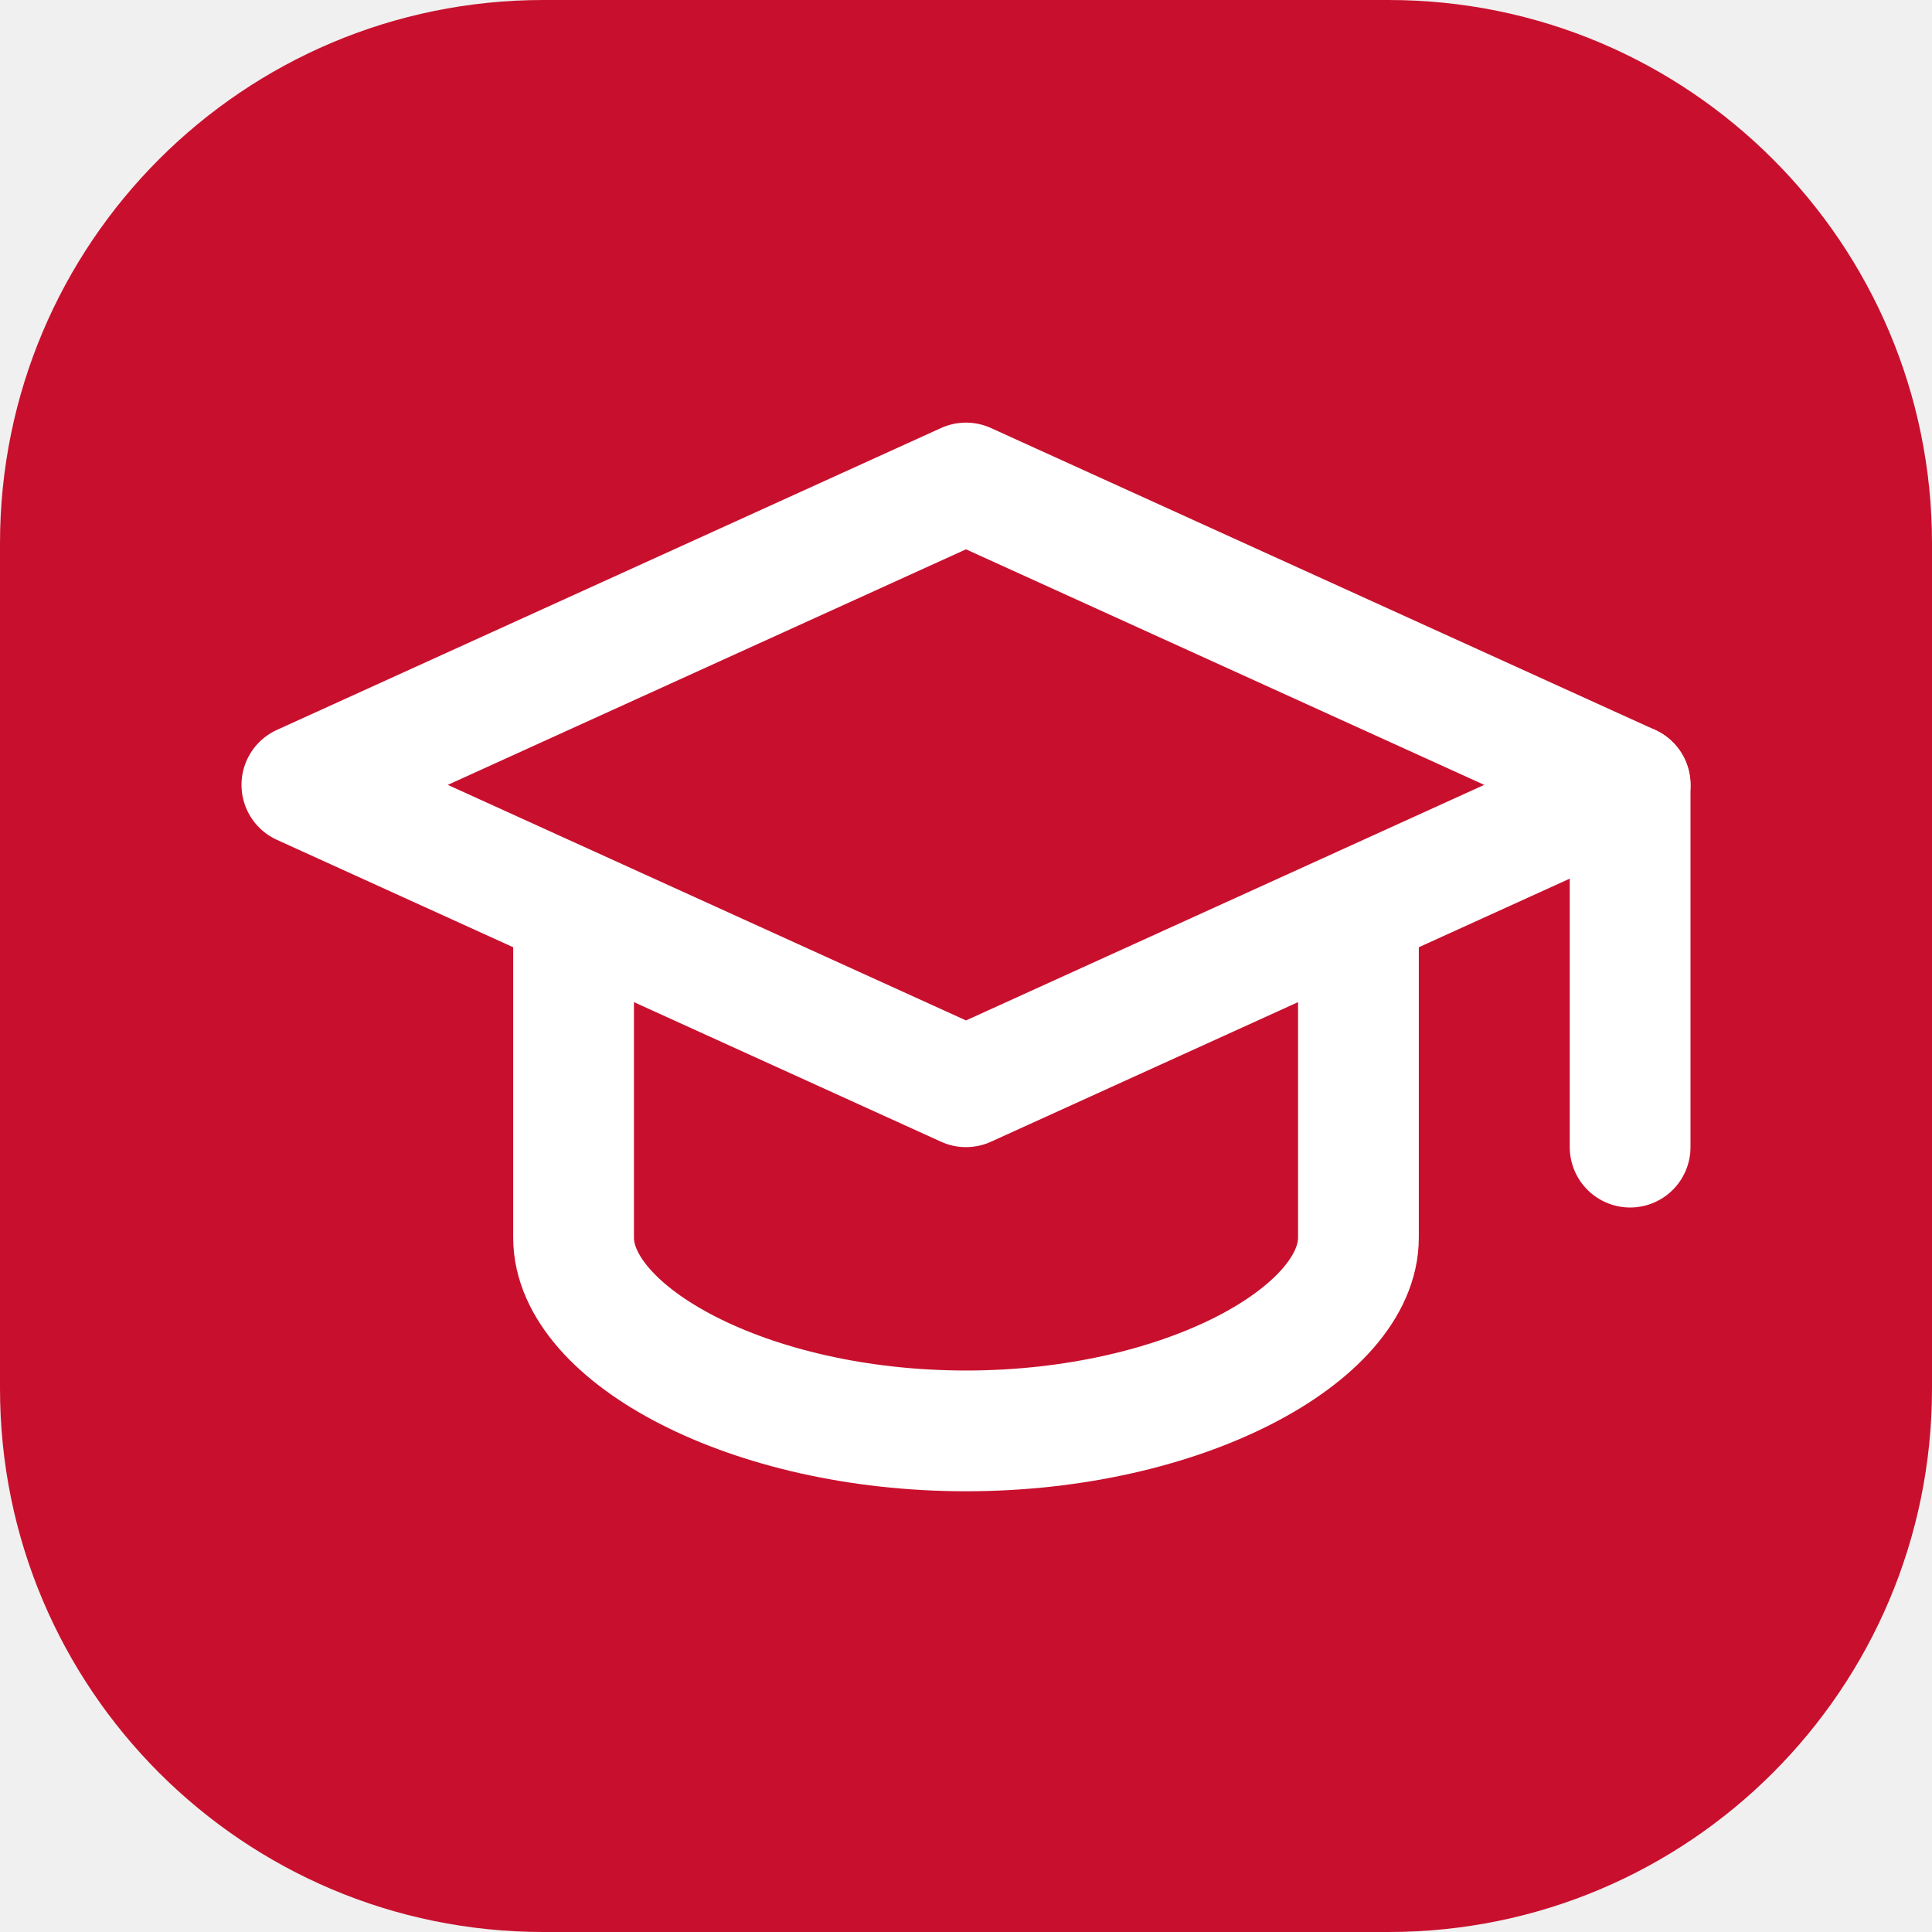
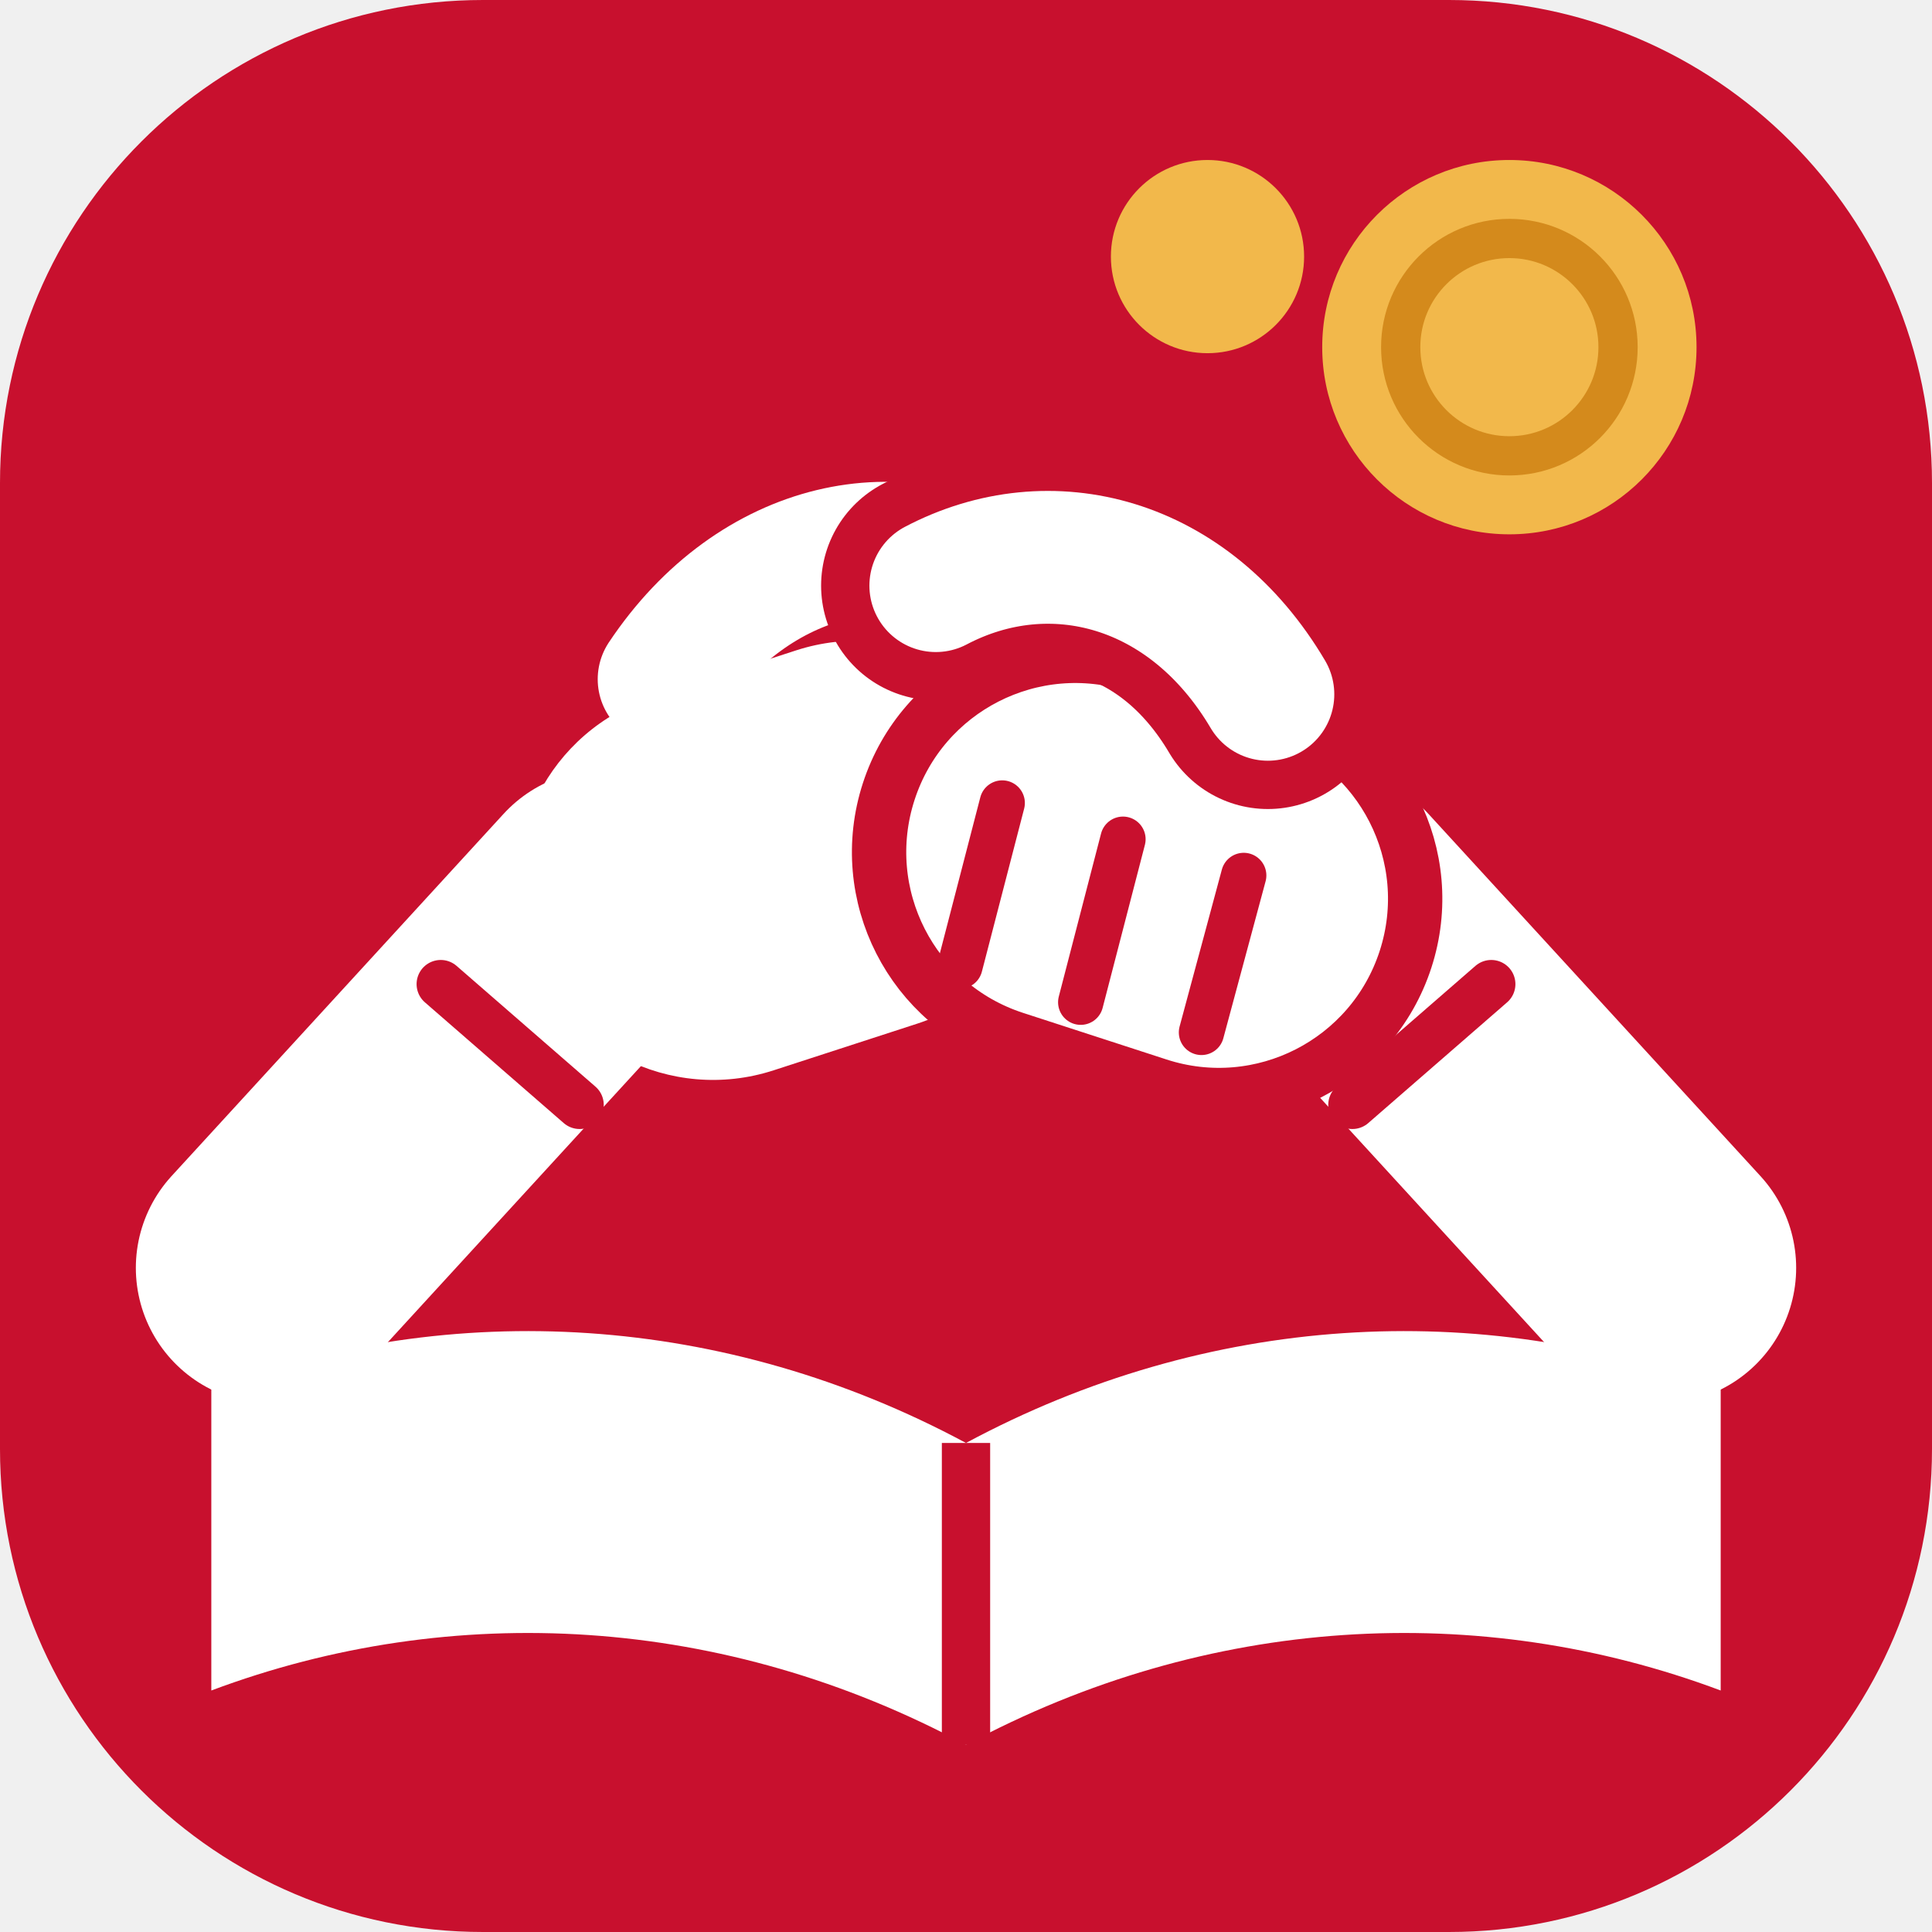
- <svg xmlns="http://www.w3.org/2000/svg" viewBox="0 0 32 32">
-   <rect width="32" height="32" rx="9" fill="#c8102e" />
-   <g fill="none" stroke="#fff" stroke-width="2" stroke-linecap="round" stroke-linejoin="round">
-     <path d="M5 13l11-5 11 5-11 5z" />
-     <path d="M9.5 15.5v5c0 1.6 2.9 3.2 6.5 3.2s6.5-1.6 6.5-3.2v-5" />
-     <path d="M27 13v6" />
-   </g>
+ <svg xmlns="http://www.w3.org/2000/svg" viewBox="0 0 64 64">
+   <rect width="64" height="64" rx="16" fill="#c8102e" />
+   <path d="M9 42 L20 30" stroke="#fff" stroke-width="9" stroke-linecap="round" />
+   <path d="M55 42 L44 30" stroke="#fff" stroke-width="9" stroke-linecap="round" />
+   <path d="M14.6 32.6l4.6 4M49.4 32.6l-4.6 4" stroke="#c8102e" stroke-width="1.6" stroke-linecap="round" />
+   <rect x="17" y="22" width="18" height="13" rx="6.5" fill="#fff" transform="rotate(-18 26 28.5)" />
+   <rect x="29" y="22.5" width="18" height="13" rx="6.5" fill="#fff" stroke="#c8102e" stroke-width="1.8" transform="rotate(18 38 29)" />
+   <path d="M33.2 26.6l-1.4 5.4M37.2 27.8l-1.4 5.4M41.2 29l-1.4 5.2" stroke="#c8102e" stroke-width="1.5" stroke-linecap="round" />
+   <path d="M22 22.5c3-4.5 8-5.5 11.5-3" stroke="#fff" stroke-width="4.4" stroke-linecap="round" fill="none" />
+   <path d="M42 23c-2.6-4.4-7.2-5.6-11-3.6" stroke="#c8102e" stroke-width="7.6" stroke-linecap="round" fill="none" />
+   <path d="M42 23c-2.6-4.4-7.2-5.6-11-3.6" stroke="#fff" stroke-width="4.4" stroke-linecap="round" fill="none" />
+   <circle cx="50" cy="11.5" r="6.2" fill="#f2b84b" />
+   <circle cx="50" cy="11.5" r="3.6" fill="none" stroke="#d48a1c" stroke-width="1.3" />
+   <circle cx="40" cy="8.5" r="3.2" fill="#f2b84b" />
+   <path d="M7 46c8-3 17-2.5 25 1.8c8-4.3 17-4.8 25-1.8v10c-8-3-17-2.5-25 1.8c-8-4.3-17-4.8-25-1.8z" fill="#fff" />
+   <path d="M32 47.8v10" stroke="#c8102e" stroke-width="1.6" />
</svg>
